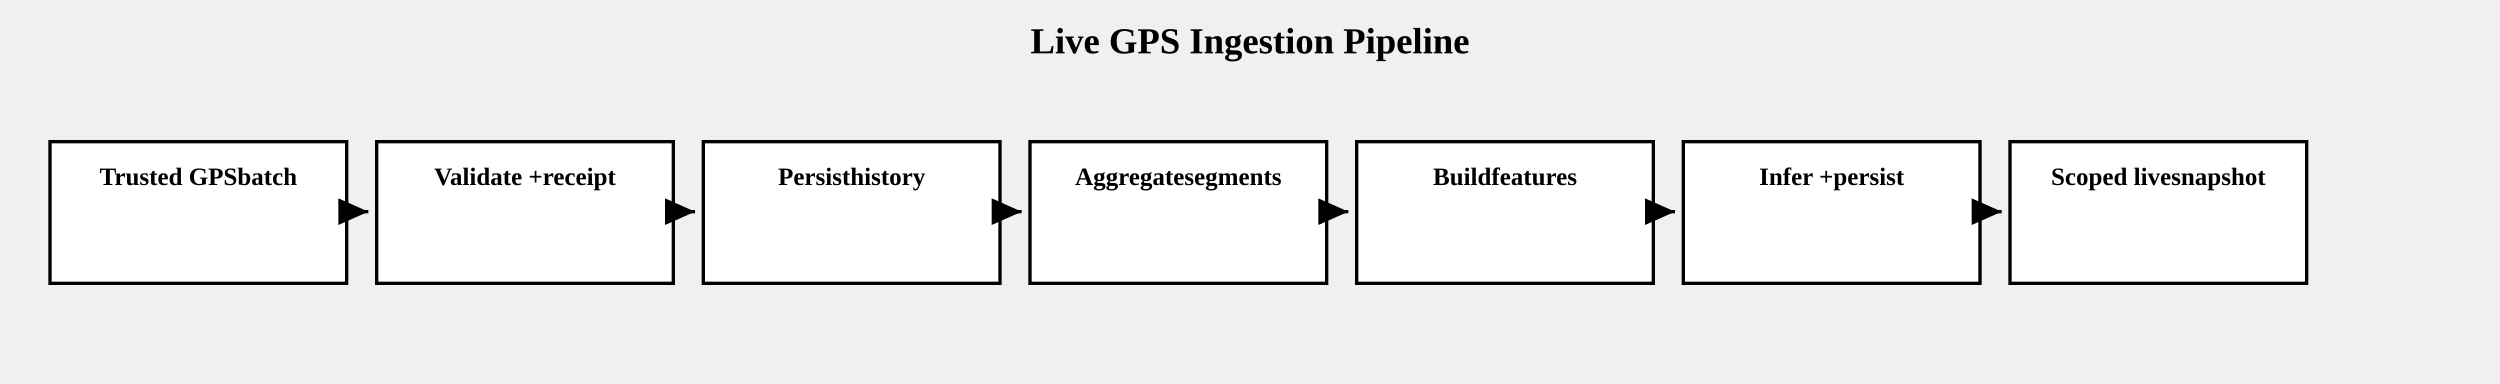
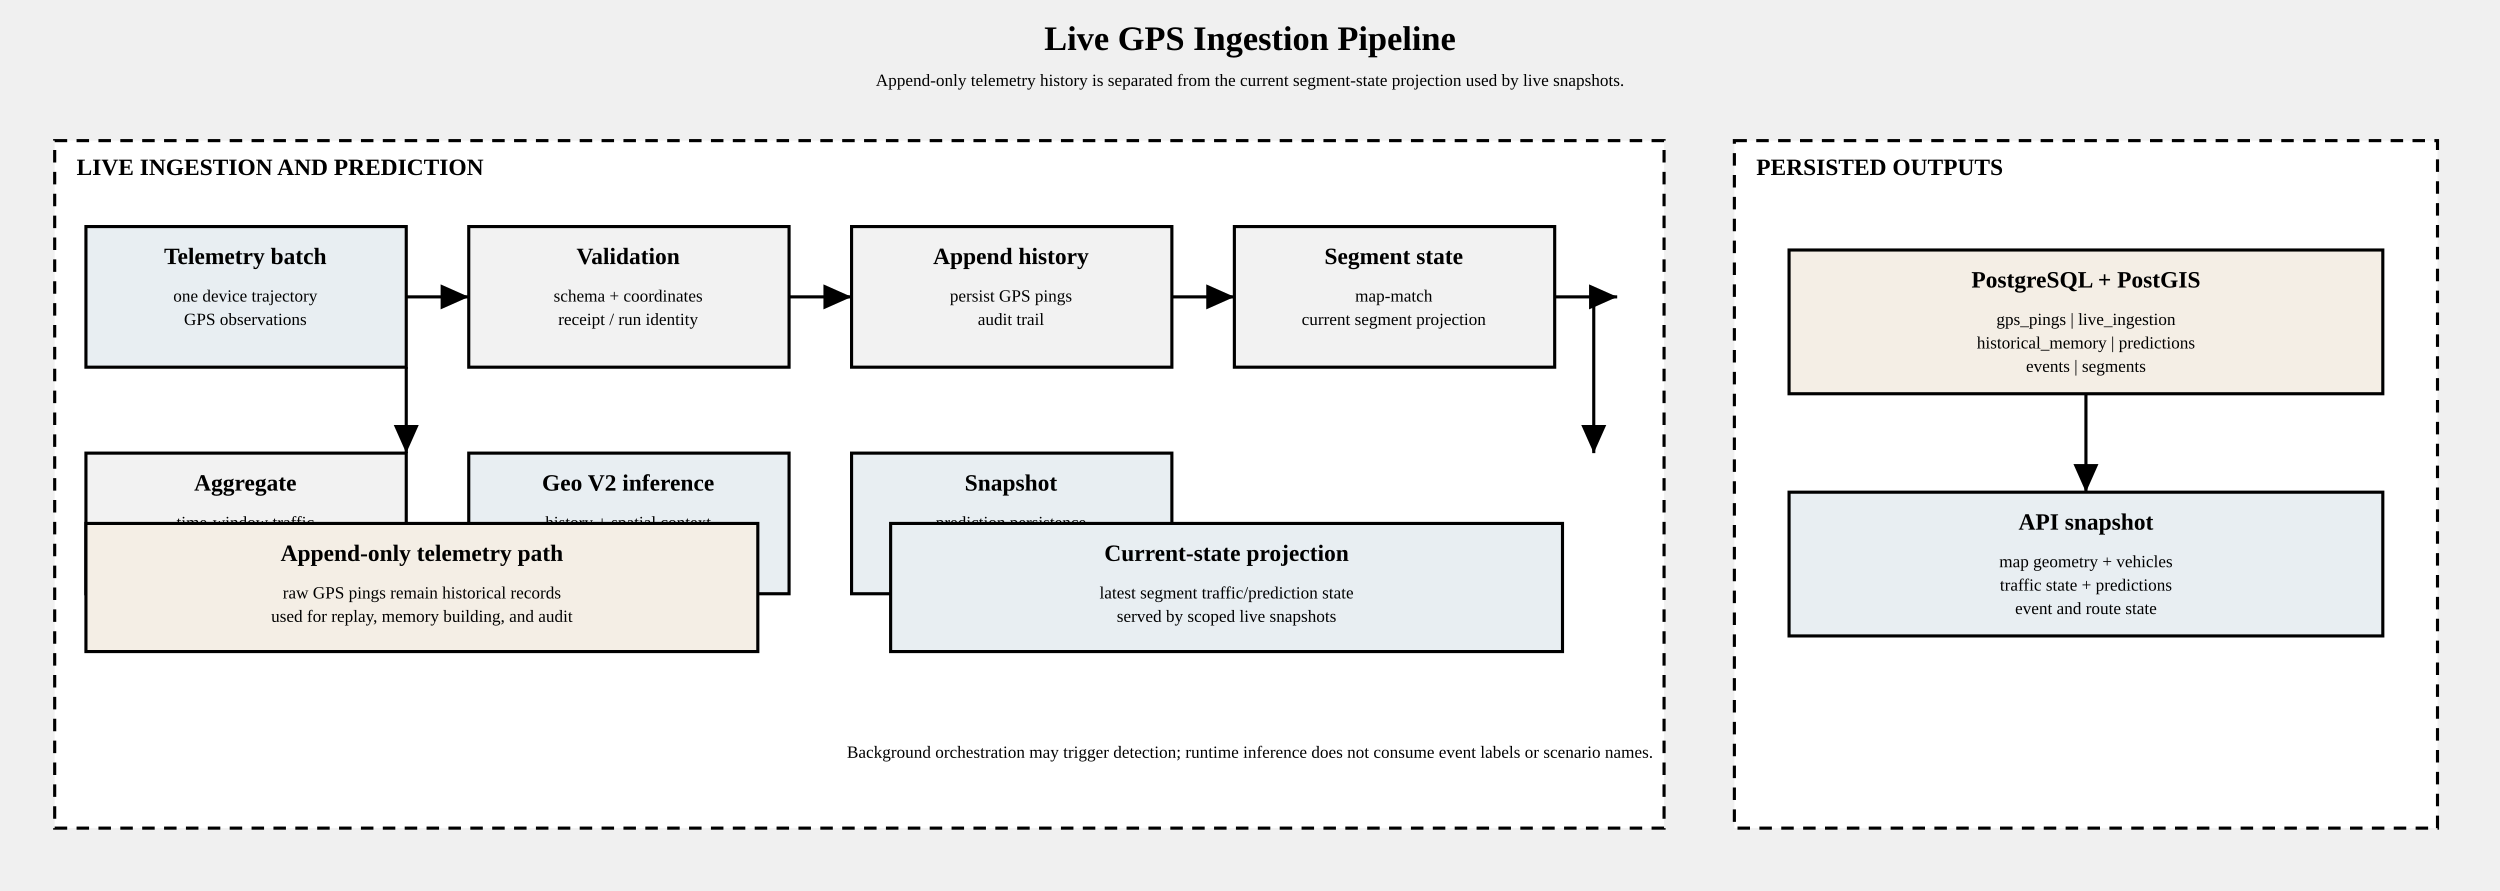
- <svg xmlns="http://www.w3.org/2000/svg" width="1500" height="230" viewBox="0 0 1500 230">
+ <svg xmlns="http://www.w3.org/2000/svg" width="1600" height="570" viewBox="0 0 1600 570">
  <defs>
    <marker id="arrow" markerWidth="10" markerHeight="10" refX="9" refY="4" orient="auto">
      <path d="M0 0 L9 4 L0 8 Z" fill="#000" />
    </marker>
  </defs>
  <style>
.title{font-family:'Times New Roman',serif;font-weight:700;font-size:22px;fill:#000}
.head{font-family:'Times New Roman',serif;font-weight:700;font-size:15px;fill:#000}
.body{font-family:'Times New Roman',serif;font-size:13px;fill:#000}
.small{font-family:'Times New Roman',serif;font-size:11px;fill:#000}
.box{fill:#fff;stroke:#000;stroke-width:2}
.dash{fill:#fff;stroke:#000;stroke-width:2;stroke-dasharray:8 6}
.arrow{stroke:#000;stroke-width:2;fill:none;marker-end:url(#arrow)}
</style>
-   <text x="750" y="32" text-anchor="middle" class="title">Live GPS Ingestion Pipeline</text>
-   <rect x="30" y="85" width="178" height="85" class="box" />
-   <text x="119.0" y="111" text-anchor="middle" class="head">Trusted GPS
- batch</text>
-   <line x1="212" y1="127" x2="221" y2="127" class="arrow" />
-   <rect x="226" y="85" width="178" height="85" class="box" />
-   <text x="315.0" y="111" text-anchor="middle" class="head">Validate +
- receipt</text>
-   <line x1="408" y1="127" x2="417" y2="127" class="arrow" />
-   <rect x="422" y="85" width="178" height="85" class="box" />
-   <text x="511.0" y="111" text-anchor="middle" class="head">Persist
- history</text>
-   <line x1="604" y1="127" x2="613" y2="127" class="arrow" />
-   <rect x="618" y="85" width="178" height="85" class="box" />
-   <text x="707.0" y="111" text-anchor="middle" class="head">Aggregate
- segments</text>
-   <line x1="800" y1="127" x2="809" y2="127" class="arrow" />
-   <rect x="814" y="85" width="178" height="85" class="box" />
-   <text x="903.0" y="111" text-anchor="middle" class="head">Build
- features</text>
-   <line x1="996" y1="127" x2="1005" y2="127" class="arrow" />
-   <rect x="1010" y="85" width="178" height="85" class="box" />
-   <text x="1099.0" y="111" text-anchor="middle" class="head">Infer +
- persist</text>
-   <line x1="1192" y1="127" x2="1201" y2="127" class="arrow" />
-   <rect x="1206" y="85" width="178" height="85" class="box" />
-   <text x="1295.0" y="111" text-anchor="middle" class="head">Scoped live
- snapshot</text>
+   <text x="800" y="32" text-anchor="middle" class="title">Live GPS Ingestion Pipeline</text>
+   <text x="800" y="55" text-anchor="middle" class="small">Append-only telemetry history is separated from the current segment-state projection used by live snapshots.</text>
+   <rect x="35" y="90" width="1030" height="440" class="dash" fill="none" />
+   <text x="49" y="112" class="head">LIVE INGESTION AND PREDICTION</text>
+   <rect x="55" y="145" width="205" height="90" class="box" style="fill:#e8eef2" />
+   <text x="157" y="169" text-anchor="middle" class="head">Telemetry batch</text>
+   <text x="157" y="193" text-anchor="middle" class="small">one device trajectory</text>
+   <text x="157" y="208" text-anchor="middle" class="small">GPS observations</text>
+   <path d="M260 190 L300 190" class="arrow" />
+   <rect x="300" y="145" width="205" height="90" class="box" style="fill:#f2f2f2" />
+   <text x="402" y="169" text-anchor="middle" class="head">Validation</text>
+   <text x="402" y="193" text-anchor="middle" class="small">schema + coordinates</text>
+   <text x="402" y="208" text-anchor="middle" class="small">receipt / run identity</text>
+   <path d="M505 190 L545 190" class="arrow" />
+   <rect x="545" y="145" width="205" height="90" class="box" style="fill:#f2f2f2" />
+   <text x="647" y="169" text-anchor="middle" class="head">Append history</text>
+   <text x="647" y="193" text-anchor="middle" class="small">persist GPS pings</text>
+   <text x="647" y="208" text-anchor="middle" class="small">audit trail</text>
+   <path d="M750 190 L790 190" class="arrow" />
+   <rect x="790" y="145" width="205" height="90" class="box" style="fill:#f2f2f2" />
+   <text x="892" y="169" text-anchor="middle" class="head">Segment state</text>
+   <text x="892" y="193" text-anchor="middle" class="small">map-match</text>
+   <text x="892" y="208" text-anchor="middle" class="small">current segment projection</text>
+   <path d="M995 190 L1035 190" class="arrow" />
+   <rect x="55" y="290" width="205" height="90" class="box" style="fill:#f2f2f2" />
+   <text x="157" y="314" text-anchor="middle" class="head">Aggregate</text>
+   <text x="157" y="338" text-anchor="middle" class="small">time-window traffic</text>
+   <text x="157" y="353" text-anchor="middle" class="small">speed/count features</text>
+   <rect x="300" y="290" width="205" height="90" class="box" style="fill:#e8eef2" />
+   <text x="402" y="314" text-anchor="middle" class="head">Geo V2 inference</text>
+   <text x="402" y="338" text-anchor="middle" class="small">history + spatial context</text>
+   <text x="402" y="353" text-anchor="middle" class="small">23 ordered label-free values</text>
+   <rect x="545" y="290" width="205" height="90" class="box" style="fill:#e8eef2" />
+   <text x="647" y="314" text-anchor="middle" class="head">Snapshot</text>
+   <text x="647" y="338" text-anchor="middle" class="small">prediction persistence</text>
+   <text x="647" y="353" text-anchor="middle" class="small">vehicles/events/map state</text>
+   <path d="M1020 190 L1020 290" class="arrow" />
+   <path d="M260 235 L260 290" class="arrow" />
+   <rect x="55" y="335" width="430" height="82" class="box" style="fill:#f4eee5" />
+   <text x="270" y="359" text-anchor="middle" class="head">Append-only telemetry path</text>
+   <text x="270" y="383" text-anchor="middle" class="small">raw GPS pings remain historical records</text>
+   <text x="270" y="398" text-anchor="middle" class="small">used for replay, memory building, and audit</text>
+   <rect x="570" y="335" width="430" height="82" class="box" style="fill:#e8eef2" />
+   <text x="785" y="359" text-anchor="middle" class="head">Current-state projection</text>
+   <text x="785" y="383" text-anchor="middle" class="small">latest segment traffic/prediction state</text>
+   <text x="785" y="398" text-anchor="middle" class="small">served by scoped live snapshots</text>
+   <text x="800" y="485" text-anchor="middle" class="small">Background orchestration may trigger detection; runtime inference does not consume event labels or scenario names.</text>
+   <rect x="1110" y="90" width="450" height="440" class="dash" fill="none" />
+   <text x="1124" y="112" class="head">PERSISTED OUTPUTS</text>
+   <rect x="1145" y="160" width="380" height="92" class="box" style="fill:#f4eee5" />
+   <text x="1335" y="184" text-anchor="middle" class="head">PostgreSQL + PostGIS</text>
+   <text x="1335" y="208" text-anchor="middle" class="small">gps_pings | live_ingestion</text>
+   <text x="1335" y="223" text-anchor="middle" class="small">historical_memory | predictions</text>
+   <text x="1335" y="238" text-anchor="middle" class="small">events | segments</text>
+   <rect x="1145" y="315" width="380" height="92" class="box" style="fill:#e8eef2" />
+   <text x="1335" y="339" text-anchor="middle" class="head">API snapshot</text>
+   <text x="1335" y="363" text-anchor="middle" class="small">map geometry + vehicles</text>
+   <text x="1335" y="378" text-anchor="middle" class="small">traffic state + predictions</text>
+   <text x="1335" y="393" text-anchor="middle" class="small">event and route state</text>
+   <path d="M1335 252 L1335 315" class="arrow" />
</svg>
